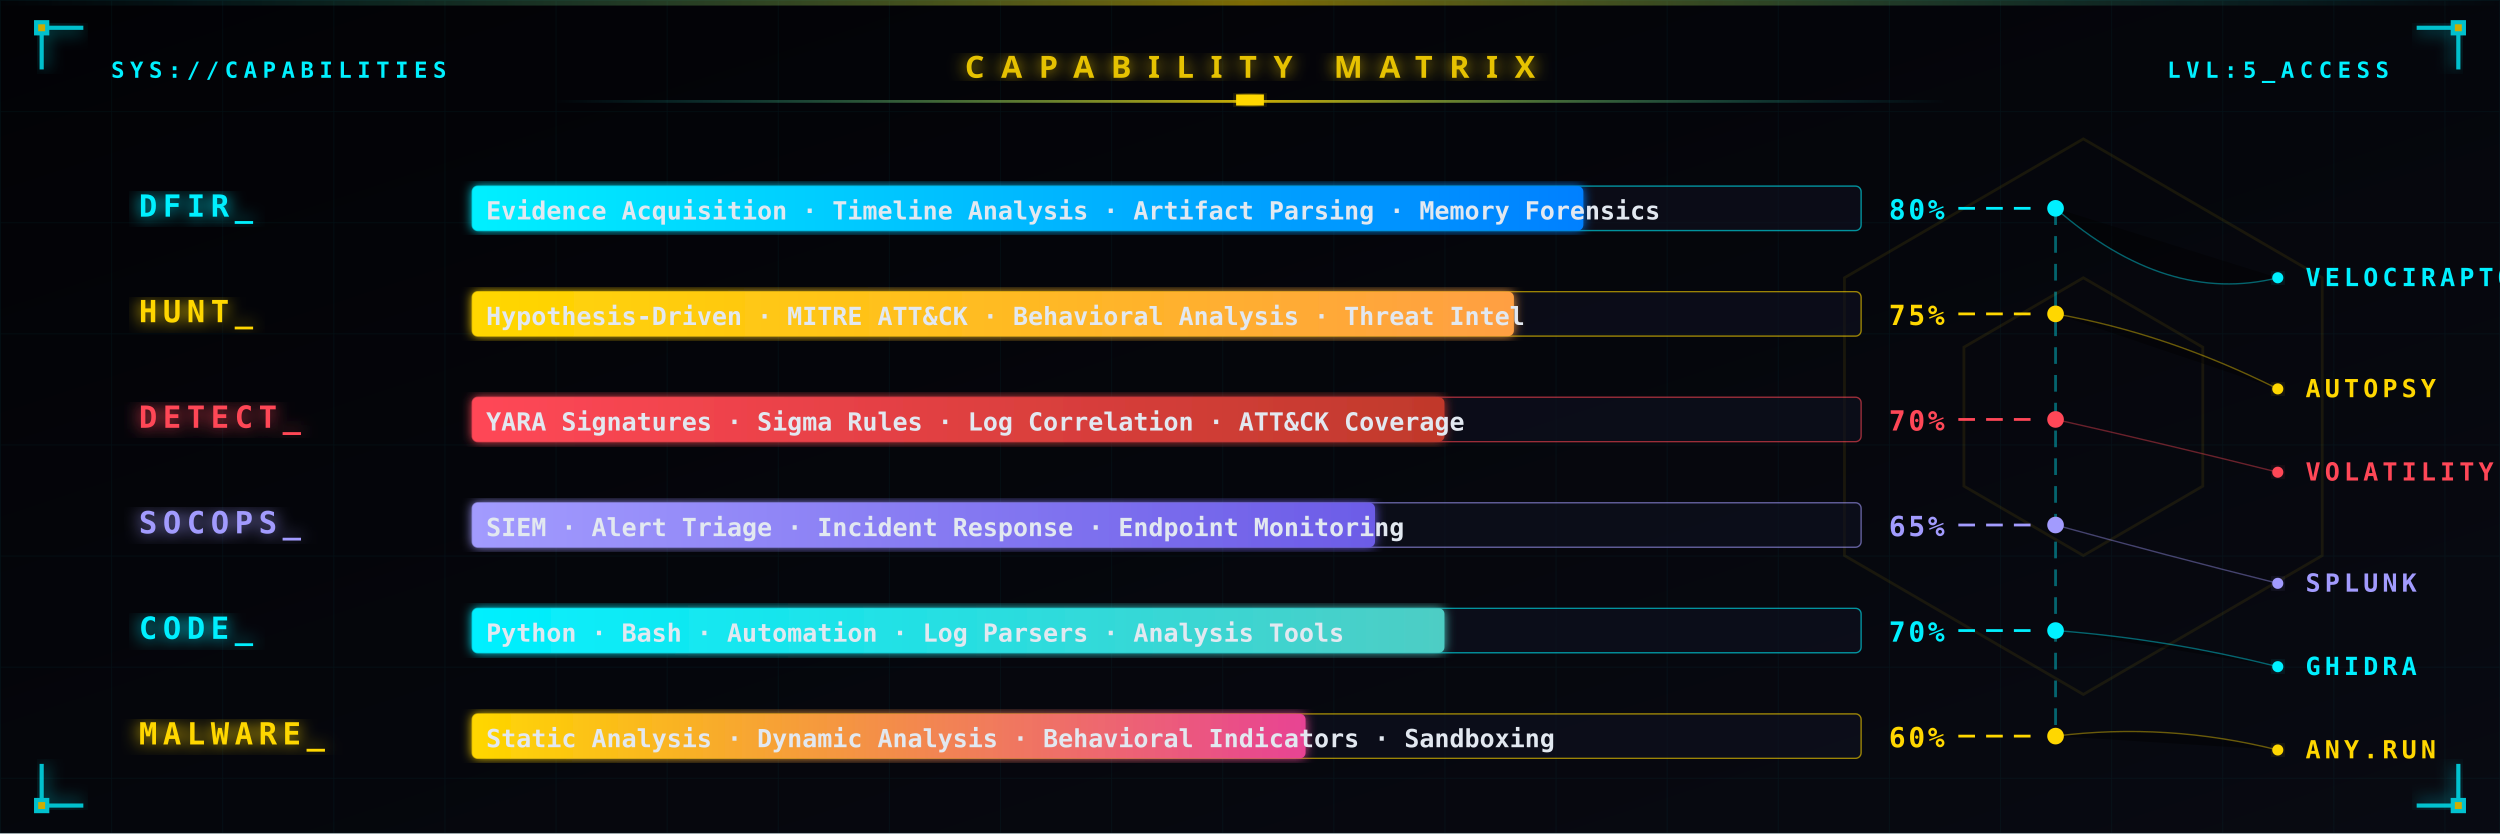
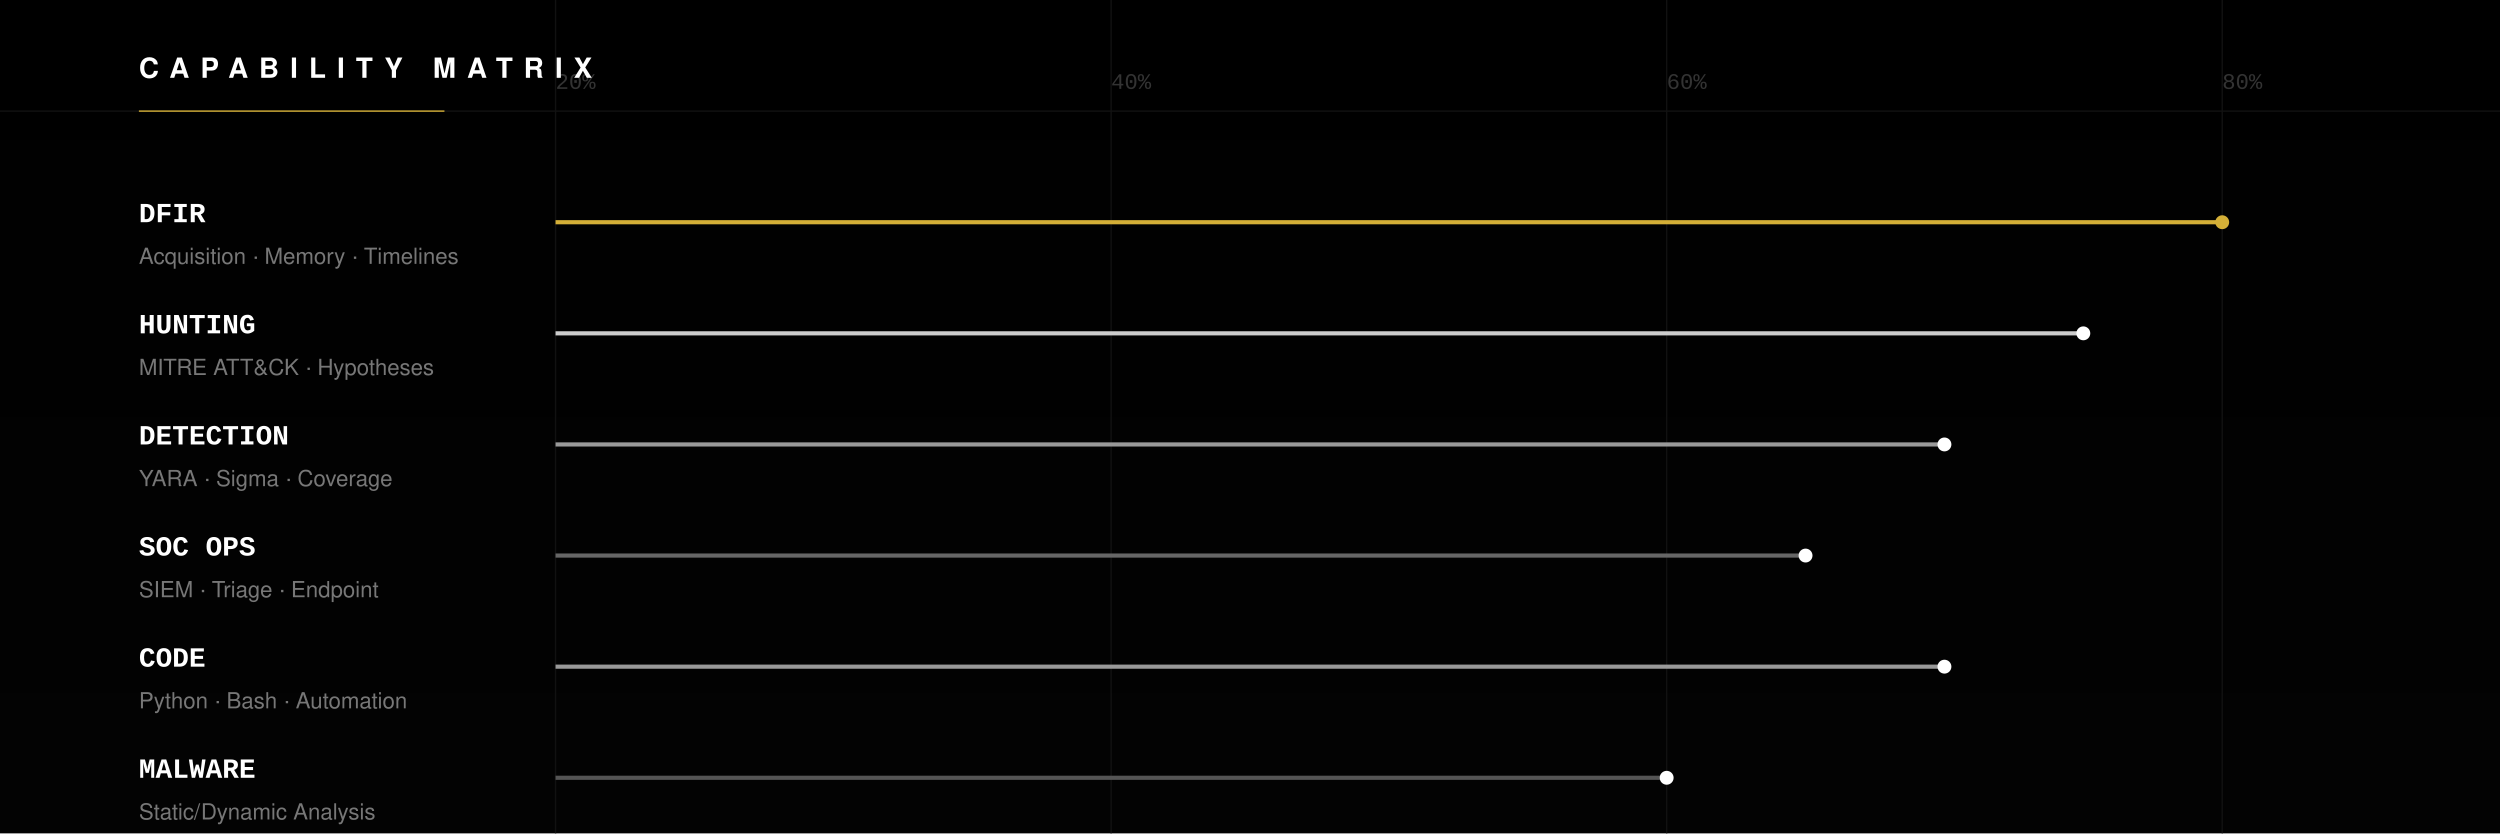
<svg xmlns="http://www.w3.org/2000/svg" viewBox="0 0 900 300">
  <defs>
-     <linearGradient id="bg" x1="0%" y1="0%" x2="100%" y2="100%">
-       <stop offset="0%" stop-color="#020205" />
-       <stop offset="100%" stop-color="#080A12" />
+     <linearGradient id="bg" x1="0%" y1="0%" x2="0%" y2="100%">
+       <stop offset="0%" stop-color="#000000" />
+       <stop offset="100%" stop-color="#030303" />
    </linearGradient>
-     <linearGradient id="barGrad1" x1="0%" y1="0%" x2="100%" y2="0%">
-       <stop offset="0%" stop-color="#00f0ff" />
-       <stop offset="100%" stop-color="#0080ff" />
-     </linearGradient>
-     <linearGradient id="barGrad2" x1="0%" y1="0%" x2="100%" y2="0%">
-       <stop offset="0%" stop-color="#ffd700" />
-       <stop offset="100%" stop-color="#ff9f43" />
-     </linearGradient>
-     <linearGradient id="barGrad3" x1="0%" y1="0%" x2="100%" y2="0%">
-       <stop offset="0%" stop-color="#ff4757" />
-       <stop offset="100%" stop-color="#c0392b" />
-     </linearGradient>
-     <linearGradient id="barGrad4" x1="0%" y1="0%" x2="100%" y2="0%">
-       <stop offset="0%" stop-color="#a29bfe" />
-       <stop offset="100%" stop-color="#6c5ce7" />
-     </linearGradient>
-     <linearGradient id="barGrad5" x1="0%" y1="0%" x2="100%" y2="0%">
-       <stop offset="0%" stop-color="#00f0ff" />
-       <stop offset="100%" stop-color="#4ecdc4" />
-     </linearGradient>
-     <linearGradient id="barGrad6" x1="0%" y1="0%" x2="100%" y2="0%">
-       <stop offset="0%" stop-color="#ffd700" />
-       <stop offset="100%" stop-color="#e84393" />
-     </linearGradient>
-     <linearGradient id="divLine" x1="0%" y1="0%" x2="100%" y2="0%">
-       <stop offset="0%" stop-color="#00f0ff" stop-opacity="0" />
-       <stop offset="50%" stop-color="#ffd700" stop-opacity="0.8" />
-       <stop offset="100%" stop-color="#00f0ff" stop-opacity="0" />
-     </linearGradient>
-     <filter id="glow">
-       <feGaussianBlur stdDeviation="3" result="blur" />
-       <feMerge>
-         <feMergeNode in="blur" />
-         <feMergeNode in="SourceGraphic" />
-       </feMerge>
-     </filter>
-     <filter id="barGlow">
-       <feGaussianBlur stdDeviation="2" result="blur" />
-       <feMerge>
-         <feMergeNode in="blur" />
-         <feMergeNode in="SourceGraphic" />
-       </feMerge>
-     </filter>
-     <filter id="strongGlow">
-       <feGaussianBlur stdDeviation="5" result="blur" />
-       <feMerge>
-         <feMergeNode in="blur" />
-         <feMergeNode in="blur" />
-         <feMergeNode in="SourceGraphic" />
-       </feMerge>
-     </filter>
  </defs>
  <style>
-     @keyframes fadeIn { 0%{opacity:0;transform:translateX(-20px)} 100%{opacity:1;transform:translateX(0)} }
-     @keyframes nodeFloat { 0%,100%{opacity:0.4;r:2.5} 50%{opacity:1;r:4} }
-     @keyframes dataPulse { 0%{stroke-dashoffset:30} 100%{stroke-dashoffset:0} }
-     @keyframes cornerPulse { 0%,100%{opacity:0.5} 50%{opacity:1; stroke:#ffd700} }
-     @keyframes scanLine { 0%{transform:translateY(-300px)} 100%{transform:translateY(300px)} }
-     @keyframes barExpand { 0%{width:0; opacity:0} 100%{opacity:0.9} }
-     @keyframes hexRotate { 0%{transform:rotate(0deg);opacity:0.02} 50%{opacity:0.08} 100%{transform:rotate(60deg);opacity:0.02} }
+     @keyframes fadeRight {
+       0% { opacity: 0; transform: translateX(-10px); }
+       100% { opacity: 1; transform: translateX(0); }
+     }
+     @keyframes expandLine {
+       0% { stroke-dashoffset: 1000; }
+       100% { stroke-dashoffset: 0; }
+     }
+     
+     .f1 { animation: fadeRight 0.8s cubic-bezier(0.1, 0.8, 0.2, 1) 0.3s both; }
+     .f2 { animation: fadeRight 0.8s cubic-bezier(0.1, 0.8, 0.2, 1) 0.45s both; }
+     .f3 { animation: fadeRight 0.8s cubic-bezier(0.1, 0.8, 0.2, 1) 0.6s both; }
+     .f4 { animation: fadeRight 0.8s cubic-bezier(0.1, 0.8, 0.2, 1) 0.75s both; }
+     .f5 { animation: fadeRight 0.8s cubic-bezier(0.1, 0.8, 0.2, 1) 0.9s both; }
+     .f6 { animation: fadeRight 0.8s cubic-bezier(0.1, 0.8, 0.2, 1) 1.05s both; }
+     
+     .chart-line { stroke-dasharray: 1000; animation: expandLine 2s cubic-bezier(0.1, 0.8, 0.2, 1) 0.5s both; }

-     .row1{animation:fadeIn 0.7s cubic-bezier(0.1, 0.8, 0.2, 1) 0.2s both}
-     .row2{animation:fadeIn 0.7s cubic-bezier(0.1, 0.8, 0.2, 1) 0.35s both}
-     .row3{animation:fadeIn 0.7s cubic-bezier(0.1, 0.8, 0.2, 1) 0.5s both}
-     .row4{animation:fadeIn 0.7s cubic-bezier(0.1, 0.8, 0.2, 1) 0.65s both}
-     .row5{animation:fadeIn 0.7s cubic-bezier(0.1, 0.8, 0.2, 1) 0.8s both}
-     .row6{animation:fadeIn 0.7s cubic-bezier(0.1, 0.8, 0.2, 1) 0.95s both}
-     
-     .bar1{animation:barExpand 1s cubic-bezier(0.1, 0.8, 0.2, 1) 0.4s both}
-     .bar2{animation:barExpand 1s cubic-bezier(0.1, 0.8, 0.2, 1) 0.55s both}
-     .bar3{animation:barExpand 1s cubic-bezier(0.1, 0.8, 0.2, 1) 0.7s both}
-     .bar4{animation:barExpand 1s cubic-bezier(0.1, 0.8, 0.2, 1) 0.85s both}
-     .bar5{animation:barExpand 1s cubic-bezier(0.1, 0.8, 0.2, 1) 1.0s both}
-     .bar6{animation:barExpand 1s cubic-bezier(0.1, 0.8, 0.2, 1) 1.15s both}
- 
-     .skill-label{font-family:Consolas, monospace; font-size:11px; font-weight:bold; letter-spacing:2px}
-     .skill-sub{font-family:Consolas, monospace; font-size:9px; fill:#e2e8f0; font-weight:bold}
-     .section-title{font-family:'Segoe UI', system-ui, sans-serif; font-size:11px; font-weight:900; letter-spacing:6px; fill:#ffd700; opacity:0.9}
-     
-     .node-c{animation:nodeFloat 2s ease-in-out infinite}
-     .node-g{animation:nodeFloat 2s ease-in-out infinite 0.6s}
-     .node-p{animation:nodeFloat 2s ease-in-out infinite 1.2s}
-     
-     .data-line{stroke-dasharray:6 4; animation:dataPulse 1.5s linear infinite}
-     .corner-fx{animation:cornerPulse 2s ease-in-out infinite}
-     .scan{animation:scanLine 3s linear infinite}
-     .hud{font-family:Consolas, monospace; font-size:8px; font-weight:bold; fill:#00f0ff; letter-spacing:2px}
-     .pct{font-family:Consolas, monospace; font-size:10px; font-weight:bold; letter-spacing:1px}
-     .hex-spin{transform-origin:750px 150px; animation:hexRotate 20s linear infinite}
+     .font-sans { font-family: -apple-system, BlinkMacSystemFont, "Segoe UI", Helvetica, Arial, sans-serif; }
+     .font-mono { font-family: "SFMono-Regular", Consolas, "Liberation Mono", Menlo, monospace; }
  </style>
  <rect width="900" height="300" fill="url(#bg)" />
-   <g opacity="0.05" stroke="#00f0ff" stroke-width="0.5">
-     <pattern id="grid" width="40" height="40" patternUnits="userSpaceOnUse">
-       <path d="M 40 0 L 0 0 0 40" fill="none" />
-     </pattern>
-     <rect width="900" height="300" fill="url(#grid)" />
+   <g stroke="#111111" stroke-width="0.5">
+     <line x1="200" y1="0" x2="200" y2="300" />
+     <line x1="400" y1="0" x2="400" y2="300" />
+     <line x1="600" y1="0" x2="600" y2="300" />
+     <line x1="800" y1="0" x2="800" y2="300" />
+     <line x1="0" y1="40" x2="900" y2="40" />
  </g>
-   <g opacity="0.08" stroke="#ffd700" stroke-width="1" fill="none" class="hex-spin">
-     <polygon points="750,50 836,100 836,200 750,250 664,200 664,100" />
-     <polygon points="750,100 793,125 793,175 750,200 707,175 707,125" />
+   <text x="200" y="32" class="font-mono" font-size="8" fill="#333333">20%</text>
+   <text x="400" y="32" class="font-mono" font-size="8" fill="#333333">40%</text>
+   <text x="600" y="32" class="font-mono" font-size="8" fill="#333333">60%</text>
+   <text x="800" y="32" class="font-mono" font-size="8" fill="#333333">80%</text>
+   <text x="50" y="28" class="font-sans" font-weight="600" font-size="10" fill="#ffffff" letter-spacing="4">
+     CAPABILITY MATRIX
+   </text>
+   <line x1="50" y1="40" x2="160" y2="40" stroke="#d4af37" stroke-width="0.5" />
+   <g class="f1">
+     <text x="50" y="80" class="font-mono" font-size="10" font-weight="bold" fill="#ffffff">DFIR</text>
+     <text x="50" y="95" class="font-sans" font-size="8" fill="#777777">Acquisition · Memory · Timelines</text>
+     <line x1="200" y1="80" x2="800" y2="80" stroke="#d4af37" stroke-width="1.5" class="chart-line" />
+     <circle cx="800" cy="80" r="2.5" fill="#d4af37" />
  </g>
-   <rect class="scan" x="0" y="0" width="900" height="2" fill="url(#divLine)" opacity="0.6" />
-   <g class="corner-fx" opacity="0.8" stroke="#00f0ff" stroke-width="1.5">
-     <path d="M 15 25 L 15 10 L 30 10" fill="none" filter="url(#glow)" />
-     <rect x="13" y="8" width="4" height="4" fill="#ffd700" />
-     <path d="M 885 25 L 885 10 L 870 10" fill="none" filter="url(#glow)" />
-     <rect x="883" y="8" width="4" height="4" fill="#ffd700" />
-     <path d="M 15 275 L 15 290 L 30 290" fill="none" filter="url(#glow)" />
-     <rect x="13" y="288" width="4" height="4" fill="#ffd700" />
-     <path d="M 885 275 L 885 290 L 870 290" fill="none" filter="url(#glow)" />
-     <rect x="883" y="288" width="4" height="4" fill="#ffd700" />
+   <g class="f2">
+     <text x="50" y="120" class="font-mono" font-size="10" font-weight="bold" fill="#ffffff">HUNTING</text>
+     <text x="50" y="135" class="font-sans" font-size="8" fill="#777777">MITRE ATT&amp;CK · Hypotheses</text>
+     <line x1="200" y1="120" x2="750" y2="120" stroke="#cccccc" stroke-width="1.5" class="chart-line" />
+     <circle cx="750" cy="120" r="2.5" fill="#ffffff" />
  </g>
-   <text x="450" y="28" text-anchor="middle" class="section-title" filter="url(#glow)">CAPABILITY MATRIX</text>
-   <rect x="200" y="36" width="500" height="1" fill="url(#divLine)" />
-   <rect x="445" y="34" width="10" height="4" fill="#ffd700" filter="url(#glow)" />
-   <text x="40" y="28" class="hud">SYS://CAPABILITIES</text>
-   <text x="860" y="28" text-anchor="end" class="hud">LVL:5_ACCESS</text>
-   <g opacity="0.4">
-     <path d="M 740 75 L 740 265" stroke="#00f0ff" stroke-width="1" class="data-line" />
-     <path d="M 740 75 Q 780 110 820 100" stroke="#00f0ff" stroke-width="0.5" />
-     <path d="M 740 113 Q 780 120 820 140" stroke="#ffd700" stroke-width="0.5" />
-     <path d="M 740 151 Q 780 160 820 170" stroke="#ff4757" stroke-width="0.5" />
-     <path d="M 740 189 Q 780 200 820 210" stroke="#a29bfe" stroke-width="0.5" />
-     <path d="M 740 227 Q 780 230 820 240" stroke="#00f0ff" stroke-width="0.5" />
-     <path d="M 740 265 Q 780 260 820 270" stroke="#ffd700" stroke-width="0.5" />
+   <g class="f3">
+     <text x="50" y="160" class="font-mono" font-size="10" font-weight="bold" fill="#ffffff">DETECTION</text>
+     <text x="50" y="175" class="font-sans" font-size="8" fill="#777777">YARA · Sigma · Coverage</text>
+     <line x1="200" y1="160" x2="700" y2="160" stroke="#999999" stroke-width="1.5" class="chart-line" />
+     <circle cx="700" cy="160" r="2.5" fill="#ffffff" />
  </g>
-   <g class="row1">
-     <text x="50" y="78" class="skill-label" fill="#00f0ff" filter="url(#glow)">DFIR_</text>
-     <rect x="170" y="67" width="500" height="16" rx="2" fill="#0f1120" stroke="#00f0ff" stroke-width="0.5" opacity="0.6" />
-     <rect x="170" y="67" width="400" height="16" rx="2" fill="url(#barGrad1)" filter="url(#barGlow)" class="bar1" />
-     <text x="175" y="79" class="skill-sub" fill="#020205">Evidence Acquisition · Timeline Analysis · Artifact Parsing · Memory Forensics</text>
-     <text x="680" y="79" class="pct" fill="#00f0ff">80%</text>
-     <circle cx="740" cy="75" r="3" fill="#00f0ff" class="node-c" filter="url(#glowStrong)" />
-     <line x1="705" y1="75" x2="735" y2="75" stroke="#00f0ff" stroke-width="1" class="data-line" />
+   <g class="f4">
+     <text x="50" y="200" class="font-mono" font-size="10" font-weight="bold" fill="#ffffff">SOC OPS</text>
+     <text x="50" y="215" class="font-sans" font-size="8" fill="#777777">SIEM · Triage · Endpoint</text>
+     <line x1="200" y1="200" x2="650" y2="200" stroke="#666666" stroke-width="1.5" class="chart-line" />
+     <circle cx="650" cy="200" r="2.5" fill="#ffffff" />
  </g>
-   <g class="row2">
-     <text x="50" y="116" class="skill-label" fill="#ffd700" filter="url(#glow)">HUNT_</text>
-     <rect x="170" y="105" width="500" height="16" rx="2" fill="#0f1120" stroke="#ffd700" stroke-width="0.5" opacity="0.6" />
-     <rect x="170" y="105" width="375" height="16" rx="2" fill="url(#barGrad2)" filter="url(#barGlow)" class="bar2" />
-     <text x="175" y="117" class="skill-sub" fill="#020205">Hypothesis-Driven · MITRE ATT&amp;CK · Behavioral Analysis · Threat Intel</text>
-     <text x="680" y="117" class="pct" fill="#ffd700">75%</text>
-     <circle cx="740" cy="113" r="3" fill="#ffd700" class="node-g" filter="url(#glowStrong)" />
-     <line x1="705" y1="113" x2="735" y2="113" stroke="#ffd700" stroke-width="1" class="data-line" />
+   <g class="f5">
+     <text x="50" y="240" class="font-mono" font-size="10" font-weight="bold" fill="#ffffff">CODE</text>
+     <text x="50" y="255" class="font-sans" font-size="8" fill="#777777">Python · Bash · Automation</text>
+     <line x1="200" y1="240" x2="700" y2="240" stroke="#999999" stroke-width="1.5" class="chart-line" />
+     <circle cx="700" cy="240" r="2.5" fill="#ffffff" />
  </g>
-   <g class="row3">
-     <text x="50" y="154" class="skill-label" fill="#ff4757" filter="url(#glow)">DETECT_</text>
-     <rect x="170" y="143" width="500" height="16" rx="2" fill="#0f1120" stroke="#ff4757" stroke-width="0.5" opacity="0.6" />
-     <rect x="170" y="143" width="350" height="16" rx="2" fill="url(#barGrad3)" filter="url(#barGlow)" class="bar3" />
-     <text x="175" y="155" class="skill-sub" fill="#ffffff">YARA Signatures · Sigma Rules · Log Correlation · ATT&amp;CK Coverage</text>
-     <text x="680" y="155" class="pct" fill="#ff4757">70%</text>
-     <circle cx="740" cy="151" r="3" fill="#ff4757" class="node-p" filter="url(#glowStrong)" />
-     <line x1="705" y1="151" x2="735" y2="151" stroke="#ff4757" stroke-width="1" class="data-line" />
-   </g>
-   <g class="row4">
-     <text x="50" y="192" class="skill-label" fill="#a29bfe" filter="url(#glow)">SOCOPS_</text>
-     <rect x="170" y="181" width="500" height="16" rx="2" fill="#0f1120" stroke="#a29bfe" stroke-width="0.5" opacity="0.6" />
-     <rect x="170" y="181" width="325" height="16" rx="2" fill="url(#barGrad4)" filter="url(#barGlow)" class="bar4" />
-     <text x="175" y="193" class="skill-sub" fill="#ffffff">SIEM · Alert Triage · Incident Response · Endpoint Monitoring</text>
-     <text x="680" y="193" class="pct" fill="#a29bfe">65%</text>
-     <circle cx="740" cy="189" r="3" fill="#a29bfe" class="node-c" filter="url(#glowStrong)" />
-     <line x1="705" y1="189" x2="735" y2="189" stroke="#a29bfe" stroke-width="1" class="data-line" />
-   </g>
-   <g class="row5">
-     <text x="50" y="230" class="skill-label" fill="#00f0ff" filter="url(#glow)">CODE_</text>
-     <rect x="170" y="219" width="500" height="16" rx="2" fill="#0f1120" stroke="#00f0ff" stroke-width="0.5" opacity="0.6" />
-     <rect x="170" y="219" width="350" height="16" rx="2" fill="url(#barGrad5)" filter="url(#barGlow)" class="bar5" />
-     <text x="175" y="231" class="skill-sub" fill="#020205">Python · Bash · Automation · Log Parsers · Analysis Tools</text>
-     <text x="680" y="231" class="pct" fill="#00f0ff">70%</text>
-     <circle cx="740" cy="227" r="3" fill="#00f0ff" class="node-g" filter="url(#glowStrong)" />
-     <line x1="705" y1="227" x2="735" y2="227" stroke="#00f0ff" stroke-width="1" class="data-line" />
-   </g>
-   <g class="row6">
-     <text x="50" y="268" class="skill-label" fill="#ffd700" filter="url(#glow)">MALWARE_</text>
-     <rect x="170" y="257" width="500" height="16" rx="2" fill="#0f1120" stroke="#ffd700" stroke-width="0.5" opacity="0.6" />
-     <rect x="170" y="257" width="300" height="16" rx="2" fill="url(#barGrad6)" filter="url(#barGlow)" class="bar6" />
-     <text x="175" y="269" class="skill-sub" fill="#020205">Static Analysis · Dynamic Analysis · Behavioral Indicators · Sandboxing</text>
-     <text x="680" y="269" class="pct" fill="#ffd700">60%</text>
-     <circle cx="740" cy="265" r="3" fill="#ffd700" class="node-p" filter="url(#glowStrong)" />
-     <line x1="705" y1="265" x2="735" y2="265" stroke="#ffd700" stroke-width="1" class="data-line" />
-   </g>
-   <g font-family="Consolas, monospace" font-size="9" font-weight="bold" letter-spacing="1.5">
-     <circle cx="820" cy="100" r="2" fill="#00f0ff" filter="url(#glow)" />
-     <text x="830" y="103" fill="#00f0ff">VELOCIRAPTOR</text>
-     <circle cx="820" cy="140" r="2" fill="#ffd700" filter="url(#glow)" />
-     <text x="830" y="143" fill="#ffd700">AUTOPSY</text>
-     <circle cx="820" cy="170" r="2" fill="#ff4757" filter="url(#glow)" />
-     <text x="830" y="173" fill="#ff4757">VOLATILITY</text>
-     <circle cx="820" cy="210" r="2" fill="#a29bfe" filter="url(#glow)" />
-     <text x="830" y="213" fill="#a29bfe">SPLUNK</text>
-     <circle cx="820" cy="240" r="2" fill="#00f0ff" filter="url(#glow)" />
-     <text x="830" y="243" fill="#00f0ff">GHIDRA</text>
-     <circle cx="820" cy="270" r="2" fill="#ffd700" filter="url(#glow)" />
-     <text x="830" y="273" fill="#ffd700">ANY.RUN</text>
+   <g class="f6">
+     <text x="50" y="280" class="font-mono" font-size="10" font-weight="bold" fill="#ffffff">MALWARE</text>
+     <text x="50" y="295" class="font-sans" font-size="8" fill="#777777">Static/Dynamic Analysis</text>
+     <line x1="200" y1="280" x2="600" y2="280" stroke="#555555" stroke-width="1.5" class="chart-line" />
+     <circle cx="600" cy="280" r="2.5" fill="#ffffff" />
  </g>
</svg>
